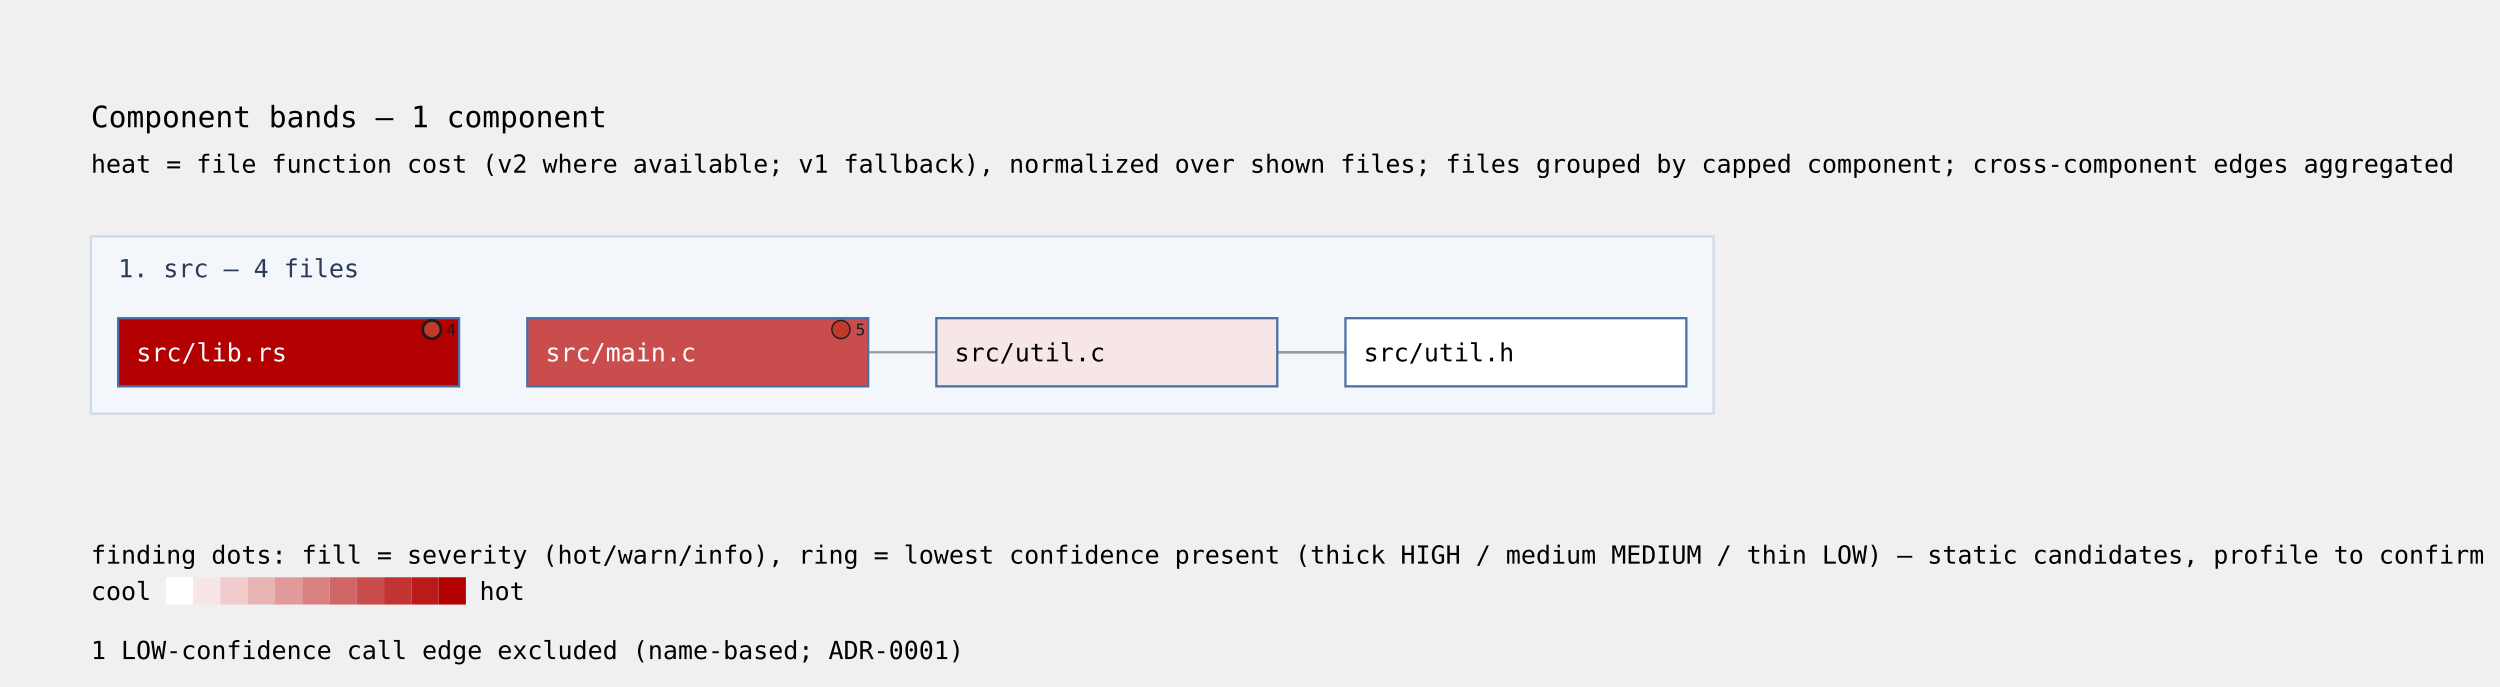
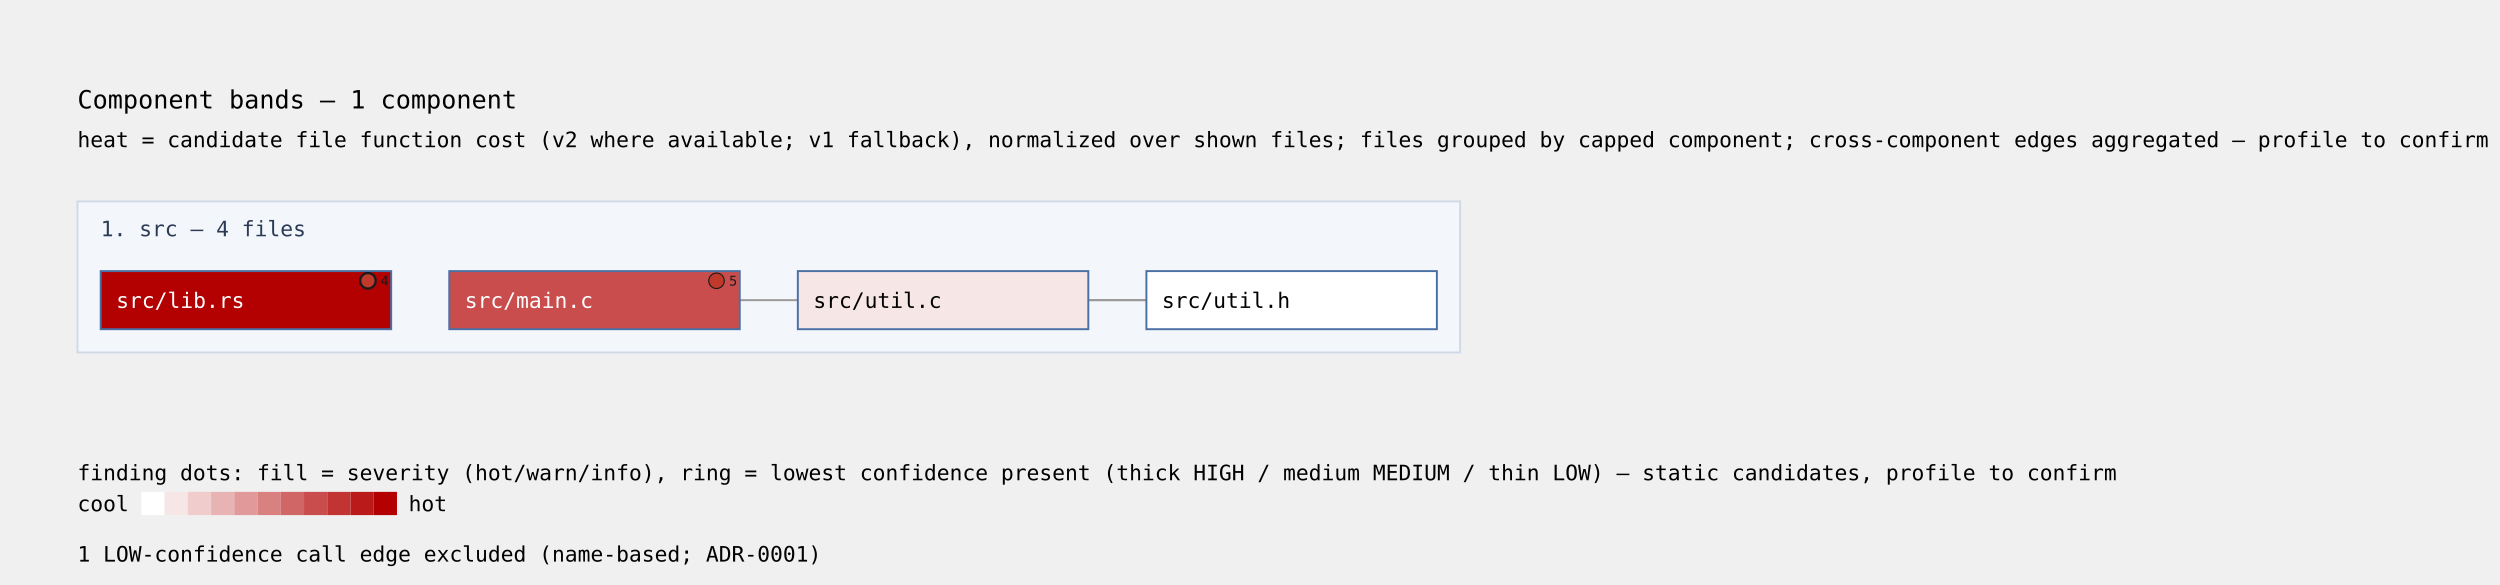
- <svg xmlns="http://www.w3.org/2000/svg" width="1100" height="302" viewBox="0 0 1100 302">
+ <svg xmlns="http://www.w3.org/2000/svg" width="1291" height="302" viewBox="0 0 1291 302">
  <text x="40" y="56" font-family="monospace" font-size="13">Component bands — 1 component</text>
-   <text x="40" y="76" font-family="monospace" font-size="11">heat = file function cost (v2 where available; v1 fallback), normalized over shown files; files grouped by capped component; cross-component edges aggregated</text>
+   <text x="40" y="76" font-family="monospace" font-size="11">heat = candidate file function cost (v2 where available; v1 fallback), normalized over shown files; files grouped by capped component; cross-component edges aggregated — profile to confirm</text>
  <rect x="40" y="104" width="714" height="78" fill="#f3f6fb" stroke="#d0d9e8" />
  <text x="52" y="122" font-family="monospace" font-size="11" fill="#2b3a55">1. src — 4 files</text>
  <g stroke="#999999" stroke-width="1">
    <line x1="382" y1="155" x2="592" y2="155" />
    <line x1="562" y1="155" x2="592" y2="155" />
  </g>
  <g font-family="monospace" font-size="11">
    <rect x="52" y="140" width="150" height="30" fill="#b30000" stroke="#4a6fa5" />
    <text x="60" y="159" fill="#ffffff">src/lib.rs</text>
    <circle cx="190" cy="145" r="4" fill="#c0392b" stroke="#1b1b1b" stroke-width="1.2" />
    <text x="196.5" y="147.5" font-family="monospace" font-size="7" fill="#1b1b1b">4</text>
    <rect x="232" y="140" width="150" height="30" fill="#ca4d4d" stroke="#4a6fa5" />
    <text x="240" y="159" fill="#ffffff">src/main.c</text>
    <circle cx="370" cy="145" r="4" fill="#c0392b" stroke="#1b1b1b" stroke-width="0.6" />
    <text x="376.5" y="147.5" font-family="monospace" font-size="7" fill="#1b1b1b">5</text>
    <rect x="412" y="140" width="150" height="30" fill="#f7e6e6" stroke="#4a6fa5" />
    <text x="420" y="159">src/util.c</text>
    <rect x="592" y="140" width="150" height="30" fill="#ffffff" stroke="#4a6fa5" />
    <text x="600" y="159">src/util.h</text>
  </g>
  <text x="40" y="248" font-family="monospace" font-size="11">finding dots: fill = severity (hot/warn/info), ring = lowest confidence present (thick HIGH / medium MEDIUM / thin LOW) — static candidates, profile to confirm</text>
  <text x="40" y="264" font-family="monospace" font-size="11">cool</text>
  <rect x="73" y="254" width="12" height="12" fill="#ffffff" />
  <rect x="85" y="254" width="12" height="12" fill="#f7e6e6" />
  <rect x="97" y="254" width="12" height="12" fill="#f0cccc" />
  <rect x="109" y="254" width="12" height="12" fill="#e8b3b3" />
  <rect x="121" y="254" width="12" height="12" fill="#e19999" />
  <rect x="133" y="254" width="12" height="12" fill="#d98080" />
  <rect x="145" y="254" width="12" height="12" fill="#d16666" />
  <rect x="157" y="254" width="12" height="12" fill="#ca4d4d" />
  <rect x="169" y="254" width="12" height="12" fill="#c23333" />
  <rect x="181" y="254" width="12" height="12" fill="#bb1a1a" />
  <rect x="193" y="254" width="12" height="12" fill="#b30000" />
  <text x="211" y="264" font-family="monospace" font-size="11">hot</text>
  <text x="40" y="290" font-family="monospace" font-size="11">1 LOW-confidence call edge excluded (name-based; ADR-0001)</text>
</svg>
